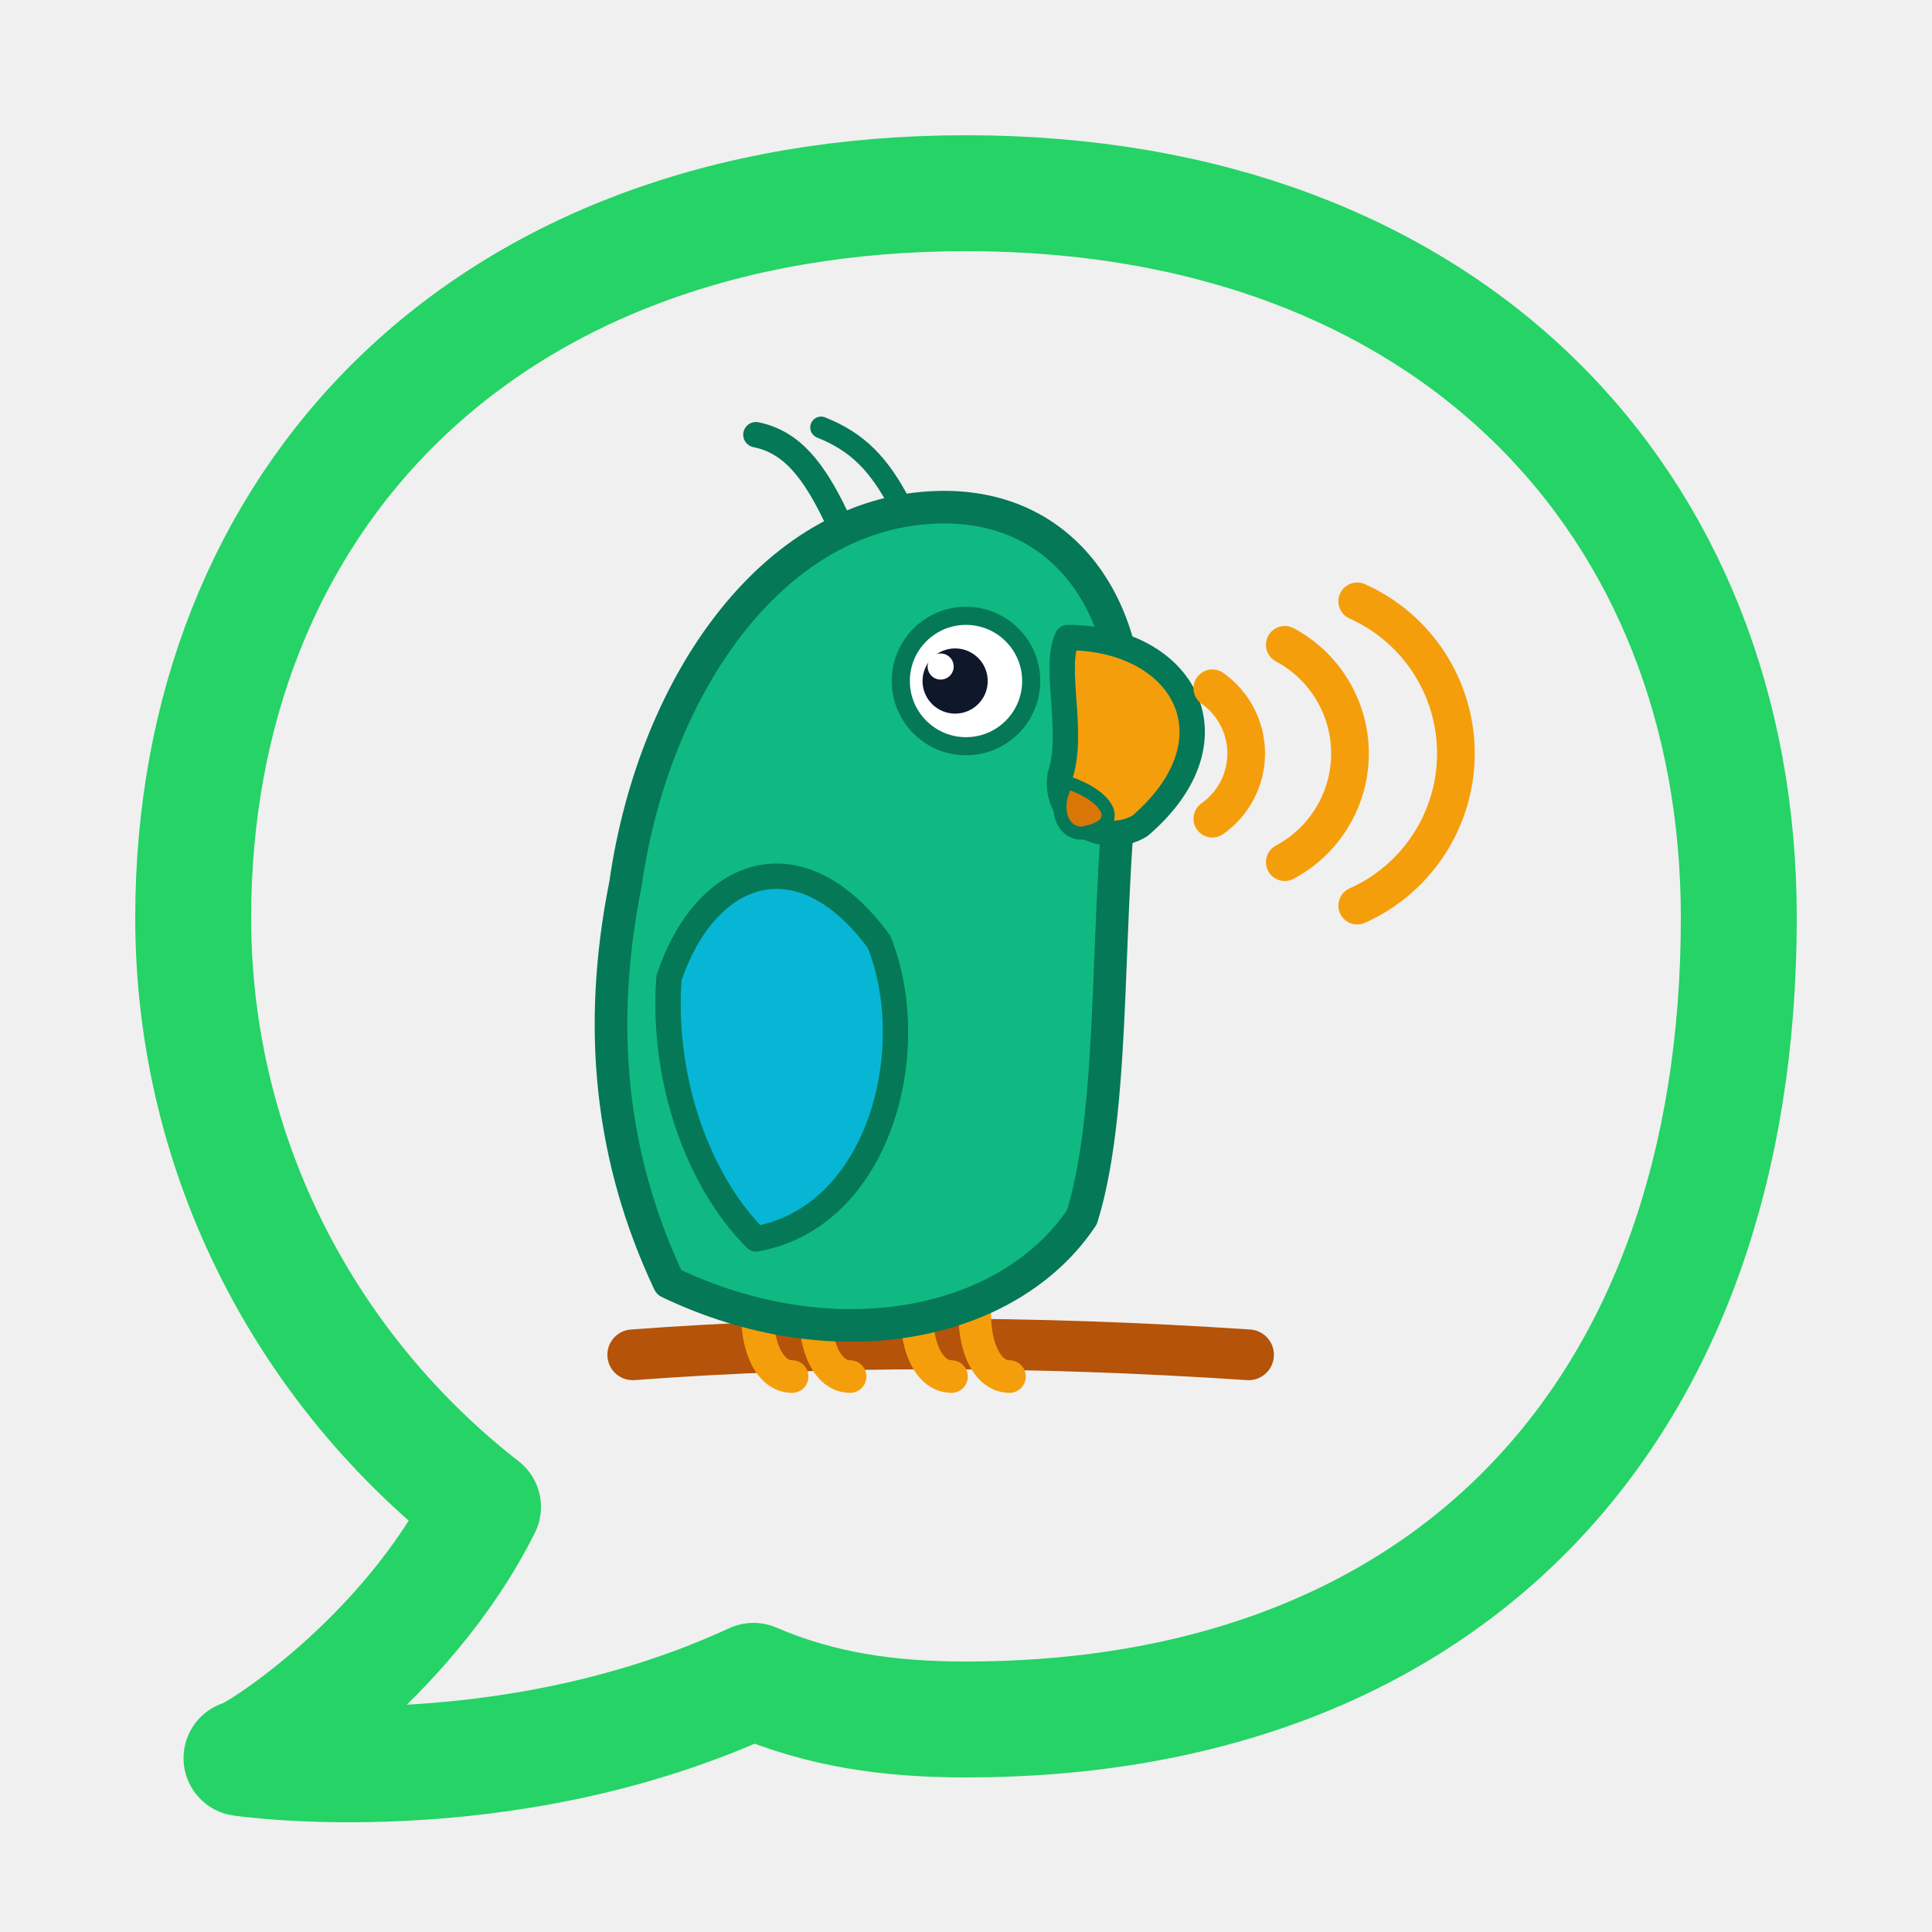
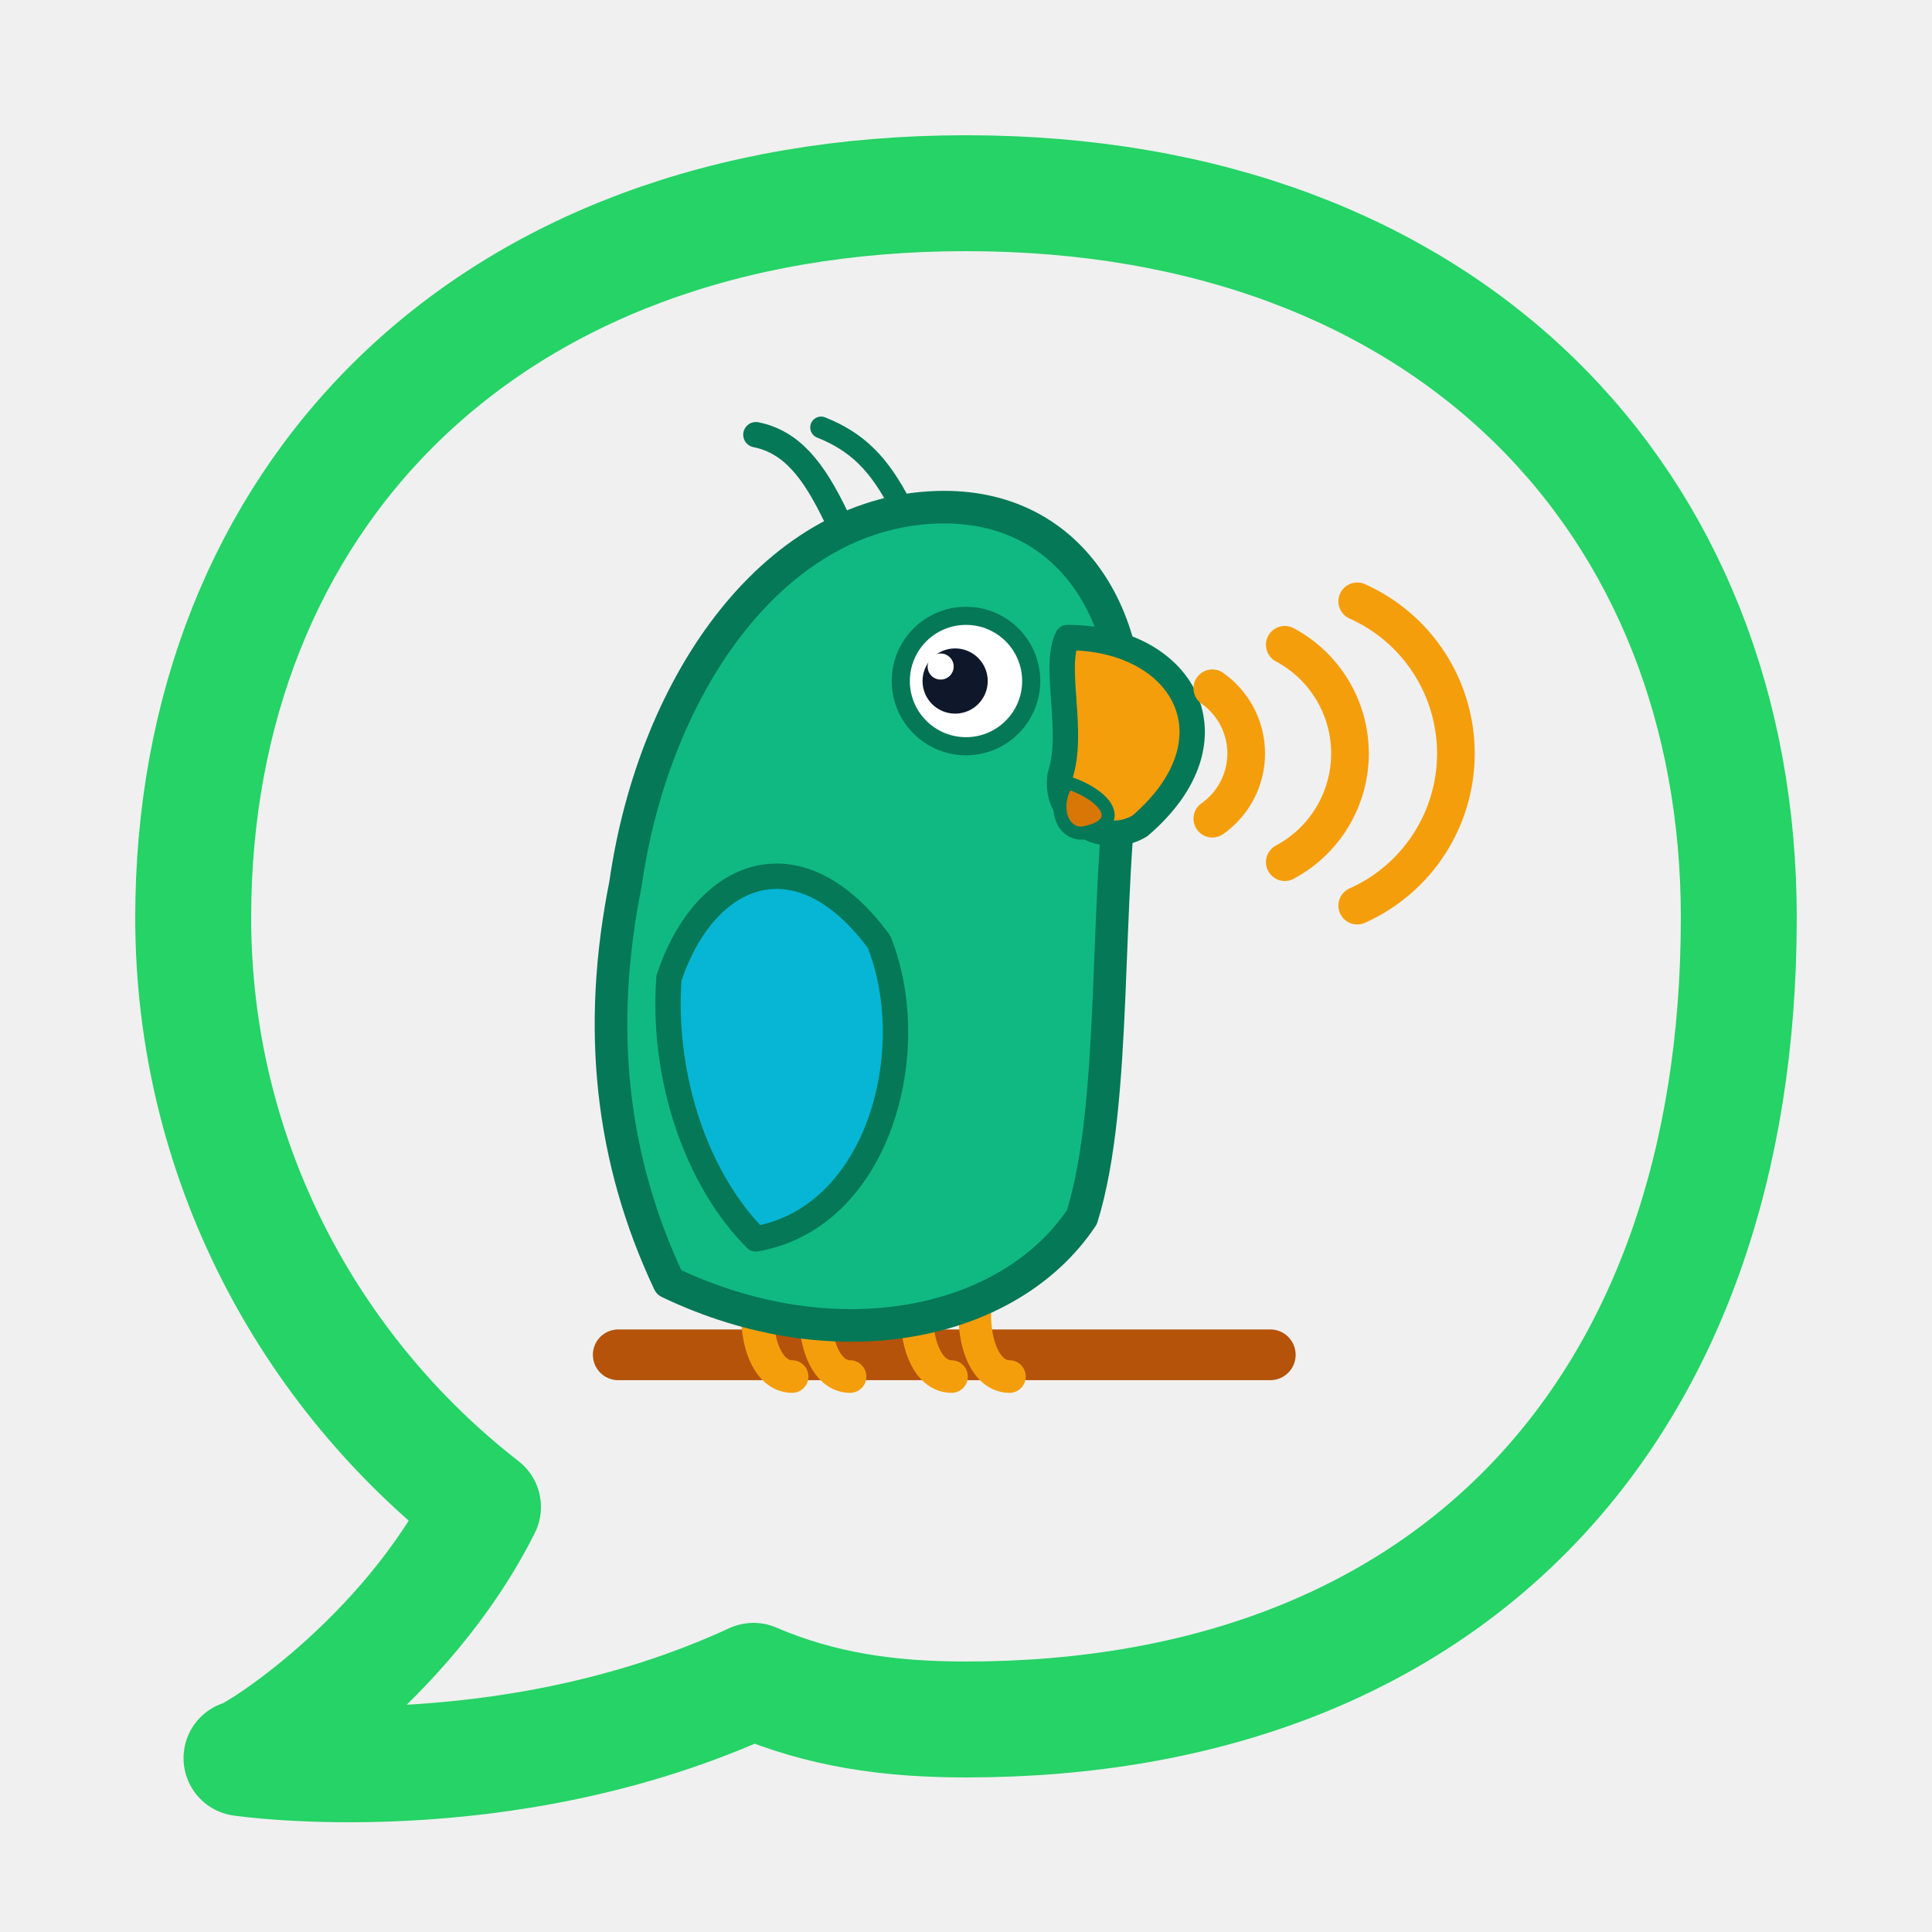
<svg xmlns="http://www.w3.org/2000/svg" viewBox="0 0 200 200" fill="none">
  <path d="M 100 20 C 50 20 20 52 20 95 C 20 120 32 142 50 156 C 42 172 26 182 25 182 C 25 182 52 186 78 174 C 85 177 92 178 100 178 C 150 178 180 146 180 95 C 180 52 150 20 100 20 Z" fill="none" stroke="#25D366" stroke-width="12" stroke-linecap="round" stroke-linejoin="round" />
  <g transform="translate(43, 39) scale(0.75)">
-     <path d="M 30 135 Q 70 132 115 135" stroke="#B45309" stroke-width="7" stroke-linecap="round" stroke-linejoin="round" />
+     <path d="M 28 135 L 118 135" stroke="#B45309" stroke-width="7" stroke-linecap="round" stroke-linejoin="round" />
    <path d="M 48 124 C 46 131 48 138 52 138 M 56 124 C 54 131 56 138 60 138 M 70 124 C 68 131 70 138 74 138 M 78 124 C 76 131 78 138 82 138" stroke="#F59E0B" stroke-width="4.5" stroke-linecap="round" />
    <g id="body-group">
      <path d="M 35 125 C 27 108 25 90 29 70 C 33 42 50 18 73 18 C 91 18 100 34 98 52 C 95 72 97 100 92 116 C 82 131 58 136 35 125 Z" fill="#10B981" stroke="#047857" stroke-width="4.5" stroke-linejoin="round" />
      <path d="M 58 19.2 C 55 13 52 9 47 8" stroke="#047857" stroke-width="3.5" stroke-linecap="round" fill="none" />
      <path d="M 67 17.8 C 64 12 61 9 56 7" stroke="#047857" stroke-width="3" stroke-linecap="round" fill="none" />
    </g>
    <path d="M 35 83 C 40 68 53 63 64 78 C 70 93 64 116 47 119 C 39 111 34 97 35 83 Z" fill="#06B6D4" stroke="#047857" stroke-width="3.5" stroke-linejoin="round" />
    <g id="head-group">
      <circle cx="76" cy="42" r="9" fill="#FFFFFF" stroke="#047857" stroke-width="2.5" />
      <circle cx="74.5" cy="42" r="4.5" fill="#0F172A" />
      <circle cx="72.5" cy="40" r="1.8" fill="#FFFFFF" />
      <path d="M 90 36 C 106 36 114 50 100 62 C 95 65 88 61 89 55 C 91 49 88 40 90 36 Z" fill="#F59E0B" stroke="#047857" stroke-width="3.5" stroke-linejoin="round" />
      <path d="M 90 56 C 96 58 98 62 92 63 C 89 63 88 59 90 56 Z" fill="#D97706" stroke="#047857" stroke-width="1.8" stroke-linejoin="round" />
    </g>
    <path d="M 110 43 A 11 11 0 0 1 110 61" fill="none" stroke="#F59E0B" stroke-width="5.2" stroke-linecap="round" />
    <path d="M 120 37 A 17 17 0 0 1 120 67" fill="none" stroke="#F59E0B" stroke-width="5.2" stroke-linecap="round" />
    <path d="M 130 31 A 23 23 0 0 1 130 73" fill="none" stroke="#F59E0B" stroke-width="5.2" stroke-linecap="round" />
  </g>
</svg>
